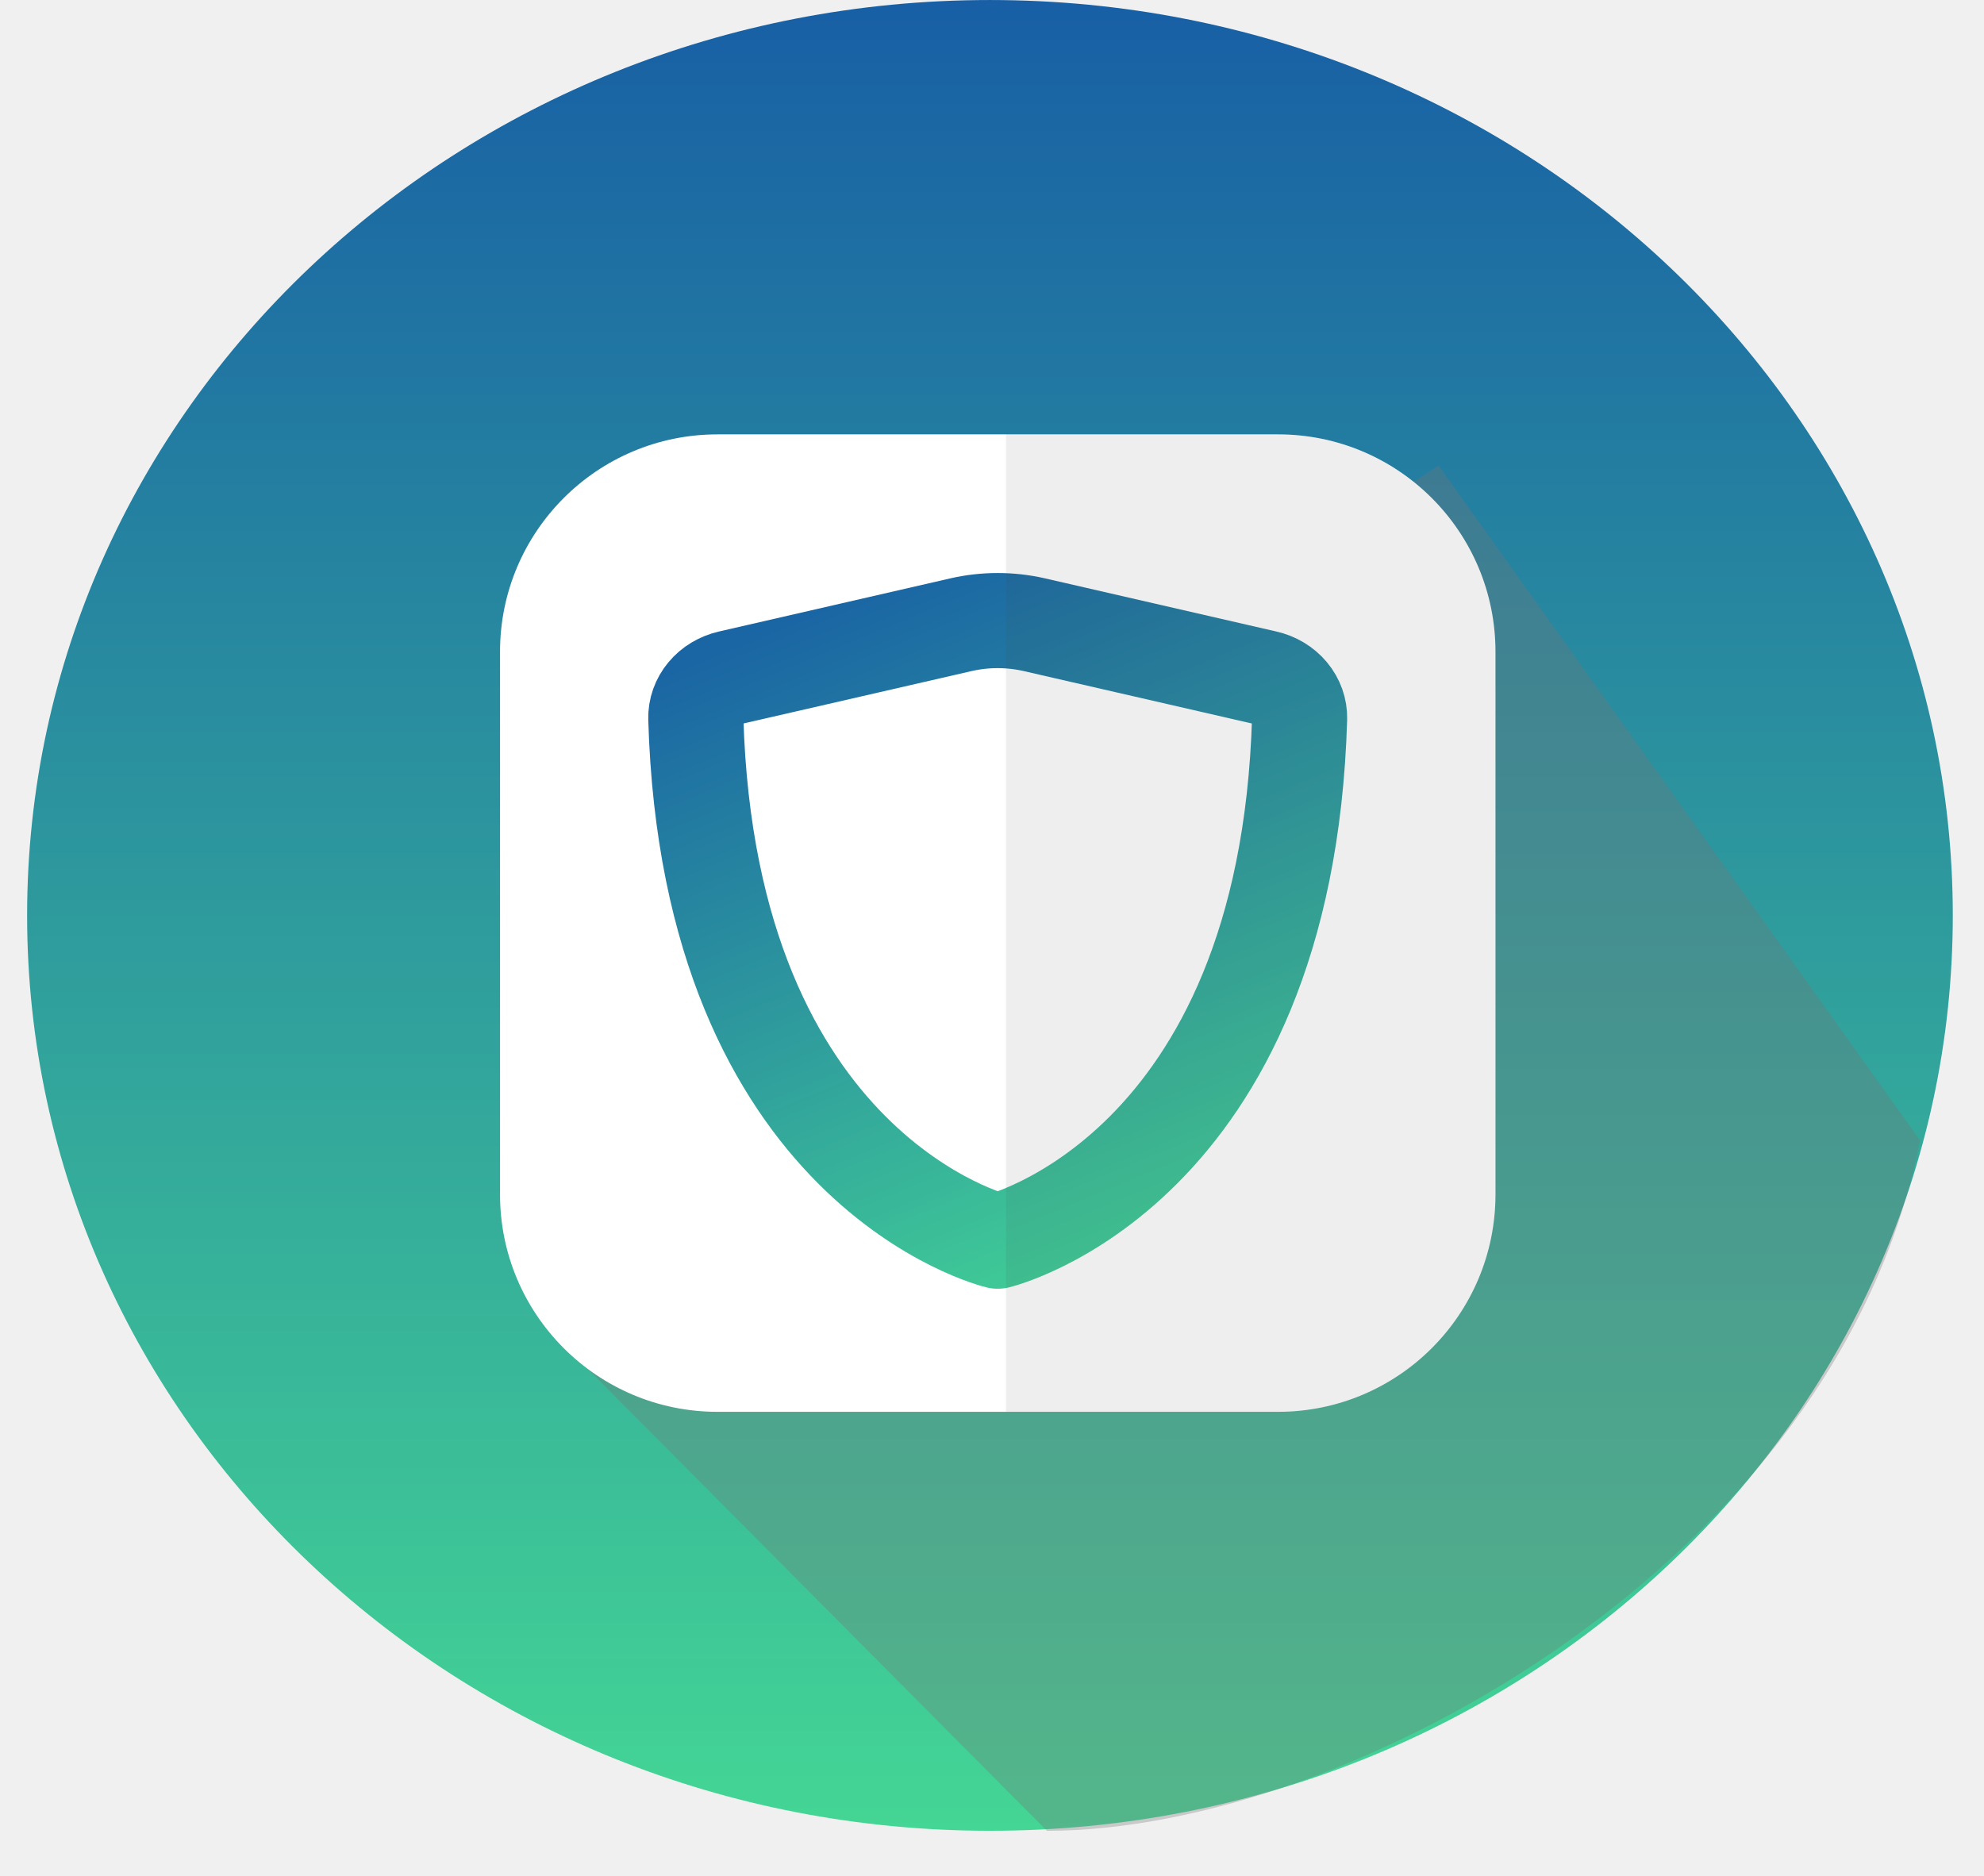
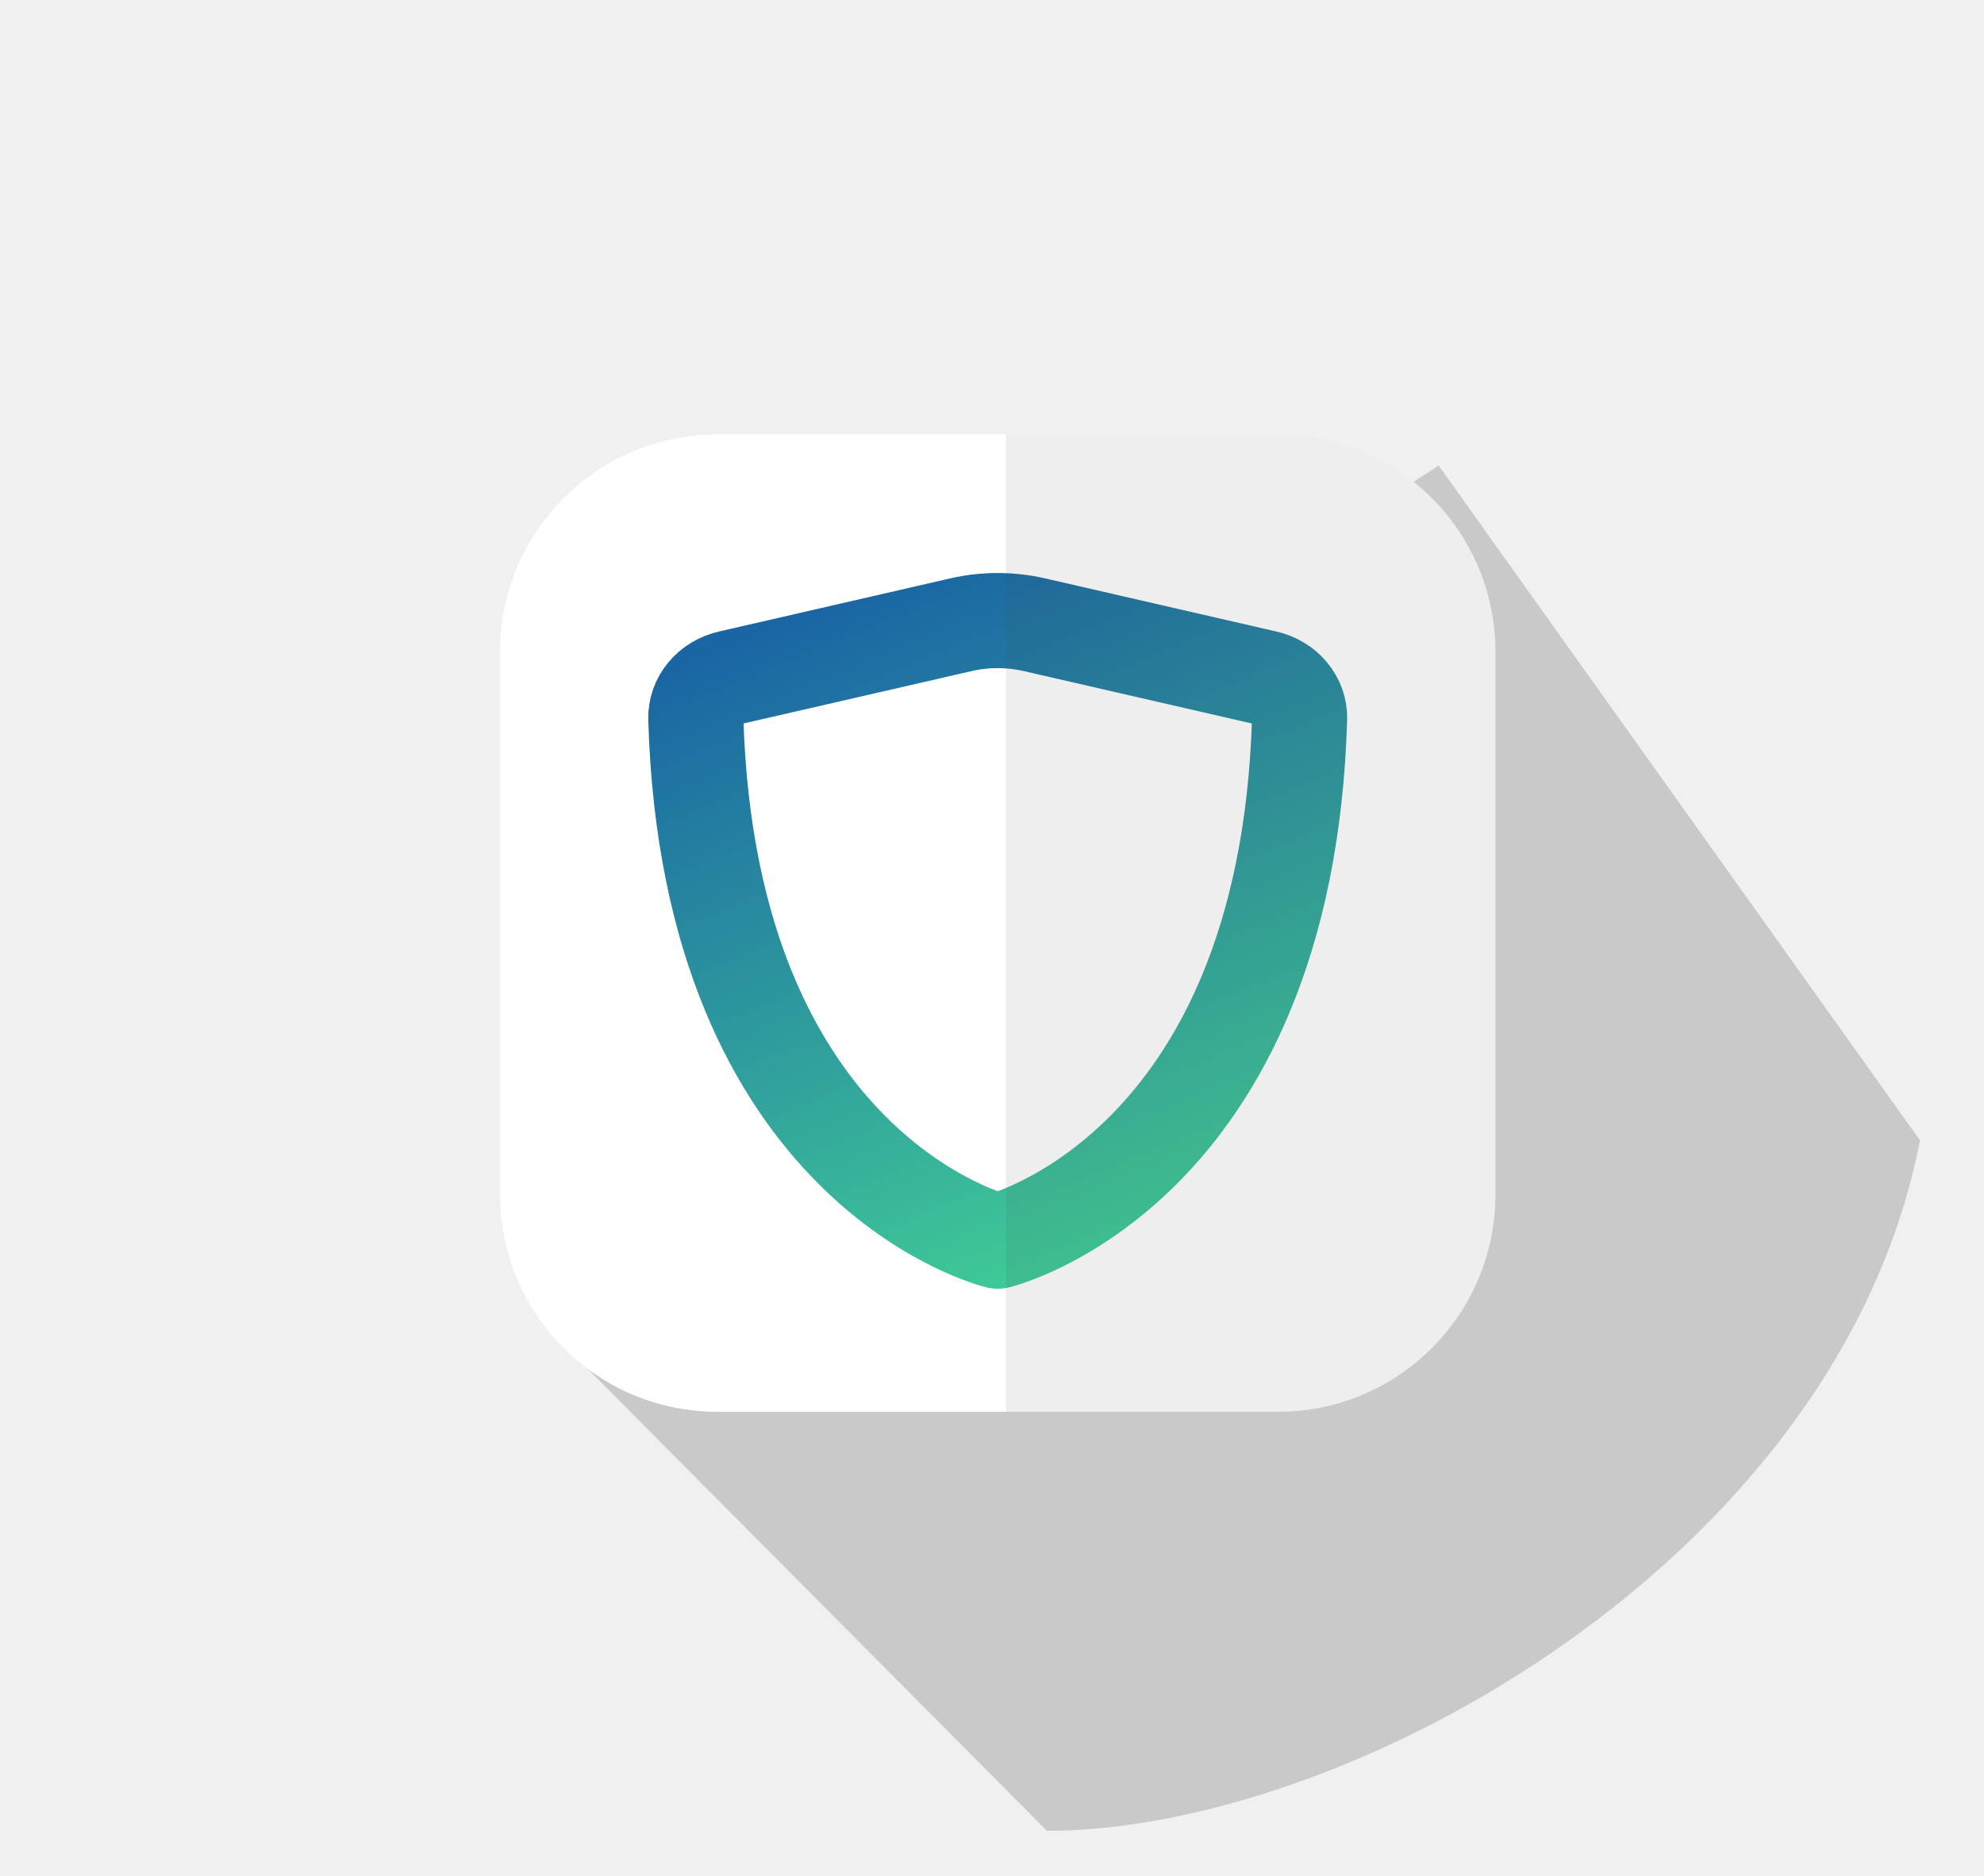
<svg xmlns="http://www.w3.org/2000/svg" width="73" height="69" viewBox="0 0 73 69" fill="none">
  <ellipse cx="36.424" cy="33.682" rx="35.427" ry="33.682" transform="rotate(-180 36.4244 33.6823)" fill="url(#paint0_linear_214_234)" />
  <path d="M52.932 17.128L70.645 41.961C67.645 57.375 49.63 67.366 38.521 67.366L20.032 48.768L36.13 38.54L29.013 32.826L52.932 17.128Z" fill="#767676" fill-opacity="0.32" />
  <rect x="18.398" y="15.983" width="36.627" height="35.966" rx="8" fill="white" />
  <path d="M38.059 22.987L46.569 24.942C46.932 25.023 47.253 25.216 47.48 25.489C47.707 25.761 47.826 26.096 47.818 26.439C47.328 43.115 36.71 45.67 36.71 45.67C36.71 45.67 26.091 43.115 25.602 26.439C25.594 26.096 25.712 25.761 25.939 25.489C26.165 25.217 26.486 25.024 26.848 24.942L35.358 22.987C36.245 22.784 37.172 22.784 38.059 22.987V22.987Z" fill="white" stroke="url(#paint1_linear_214_234)" stroke-width="3.5" stroke-linecap="round" stroke-linejoin="round" />
  <path d="M37.013 15.985H47.027C51.445 15.985 55.027 19.567 55.027 23.985V43.951C55.027 48.369 51.445 51.951 47.027 51.951H37.013V15.985Z" fill="#494949" fill-opacity="0.09" />
  <defs>
-     <linearGradient id="paint0_linear_214_234" x1="36.424" y1="-0" x2="36.424" y2="67.365" gradientUnits="userSpaceOnUse">
+     <linearGradient id="paint0_linear_214_23" x1="36.424" y1="-0" x2="36.424" y2="67.365" gradientUnits="userSpaceOnUse">
      <stop stop-color="#44D695" />
      <stop offset="1" stop-color="#185FA5" />
    </linearGradient>
    <linearGradient id="paint1_linear_214_234" x1="27.956" y1="23.128" x2="39.12" y2="50.185" gradientUnits="userSpaceOnUse">
      <stop stop-color="#1A65A4" />
      <stop offset="1" stop-color="#44D695" />
    </linearGradient>
  </defs>
</svg>
